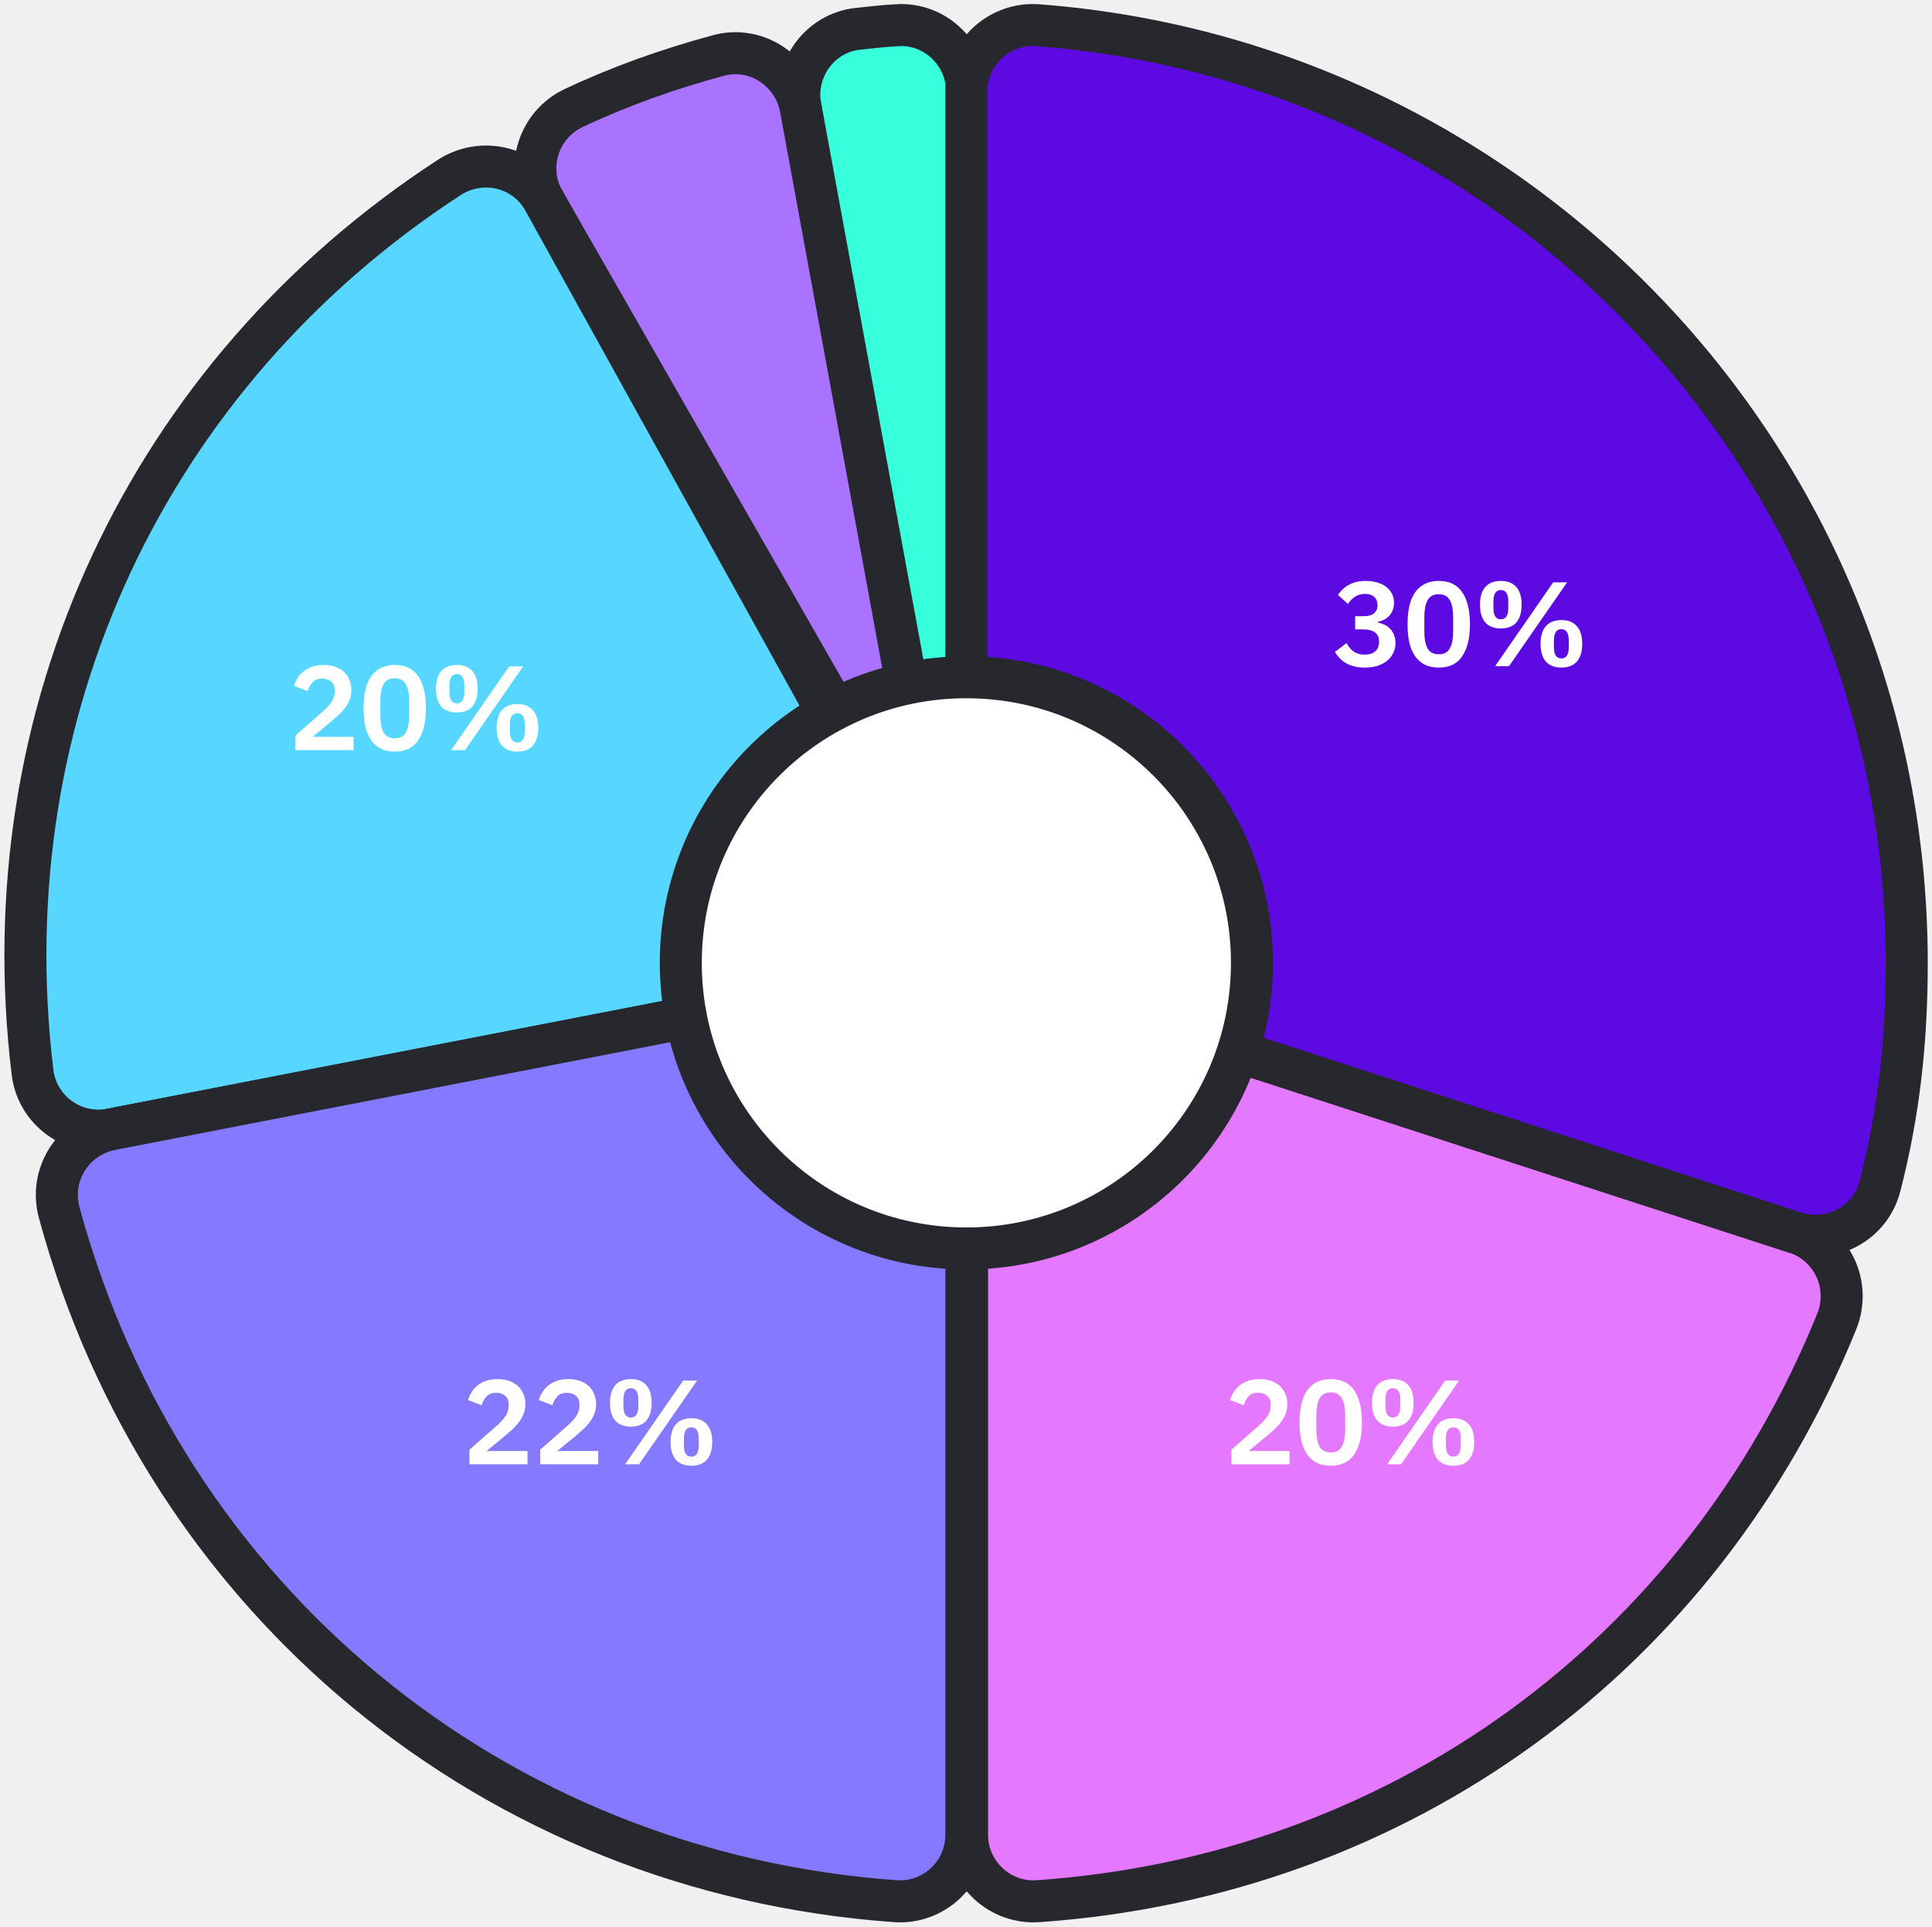
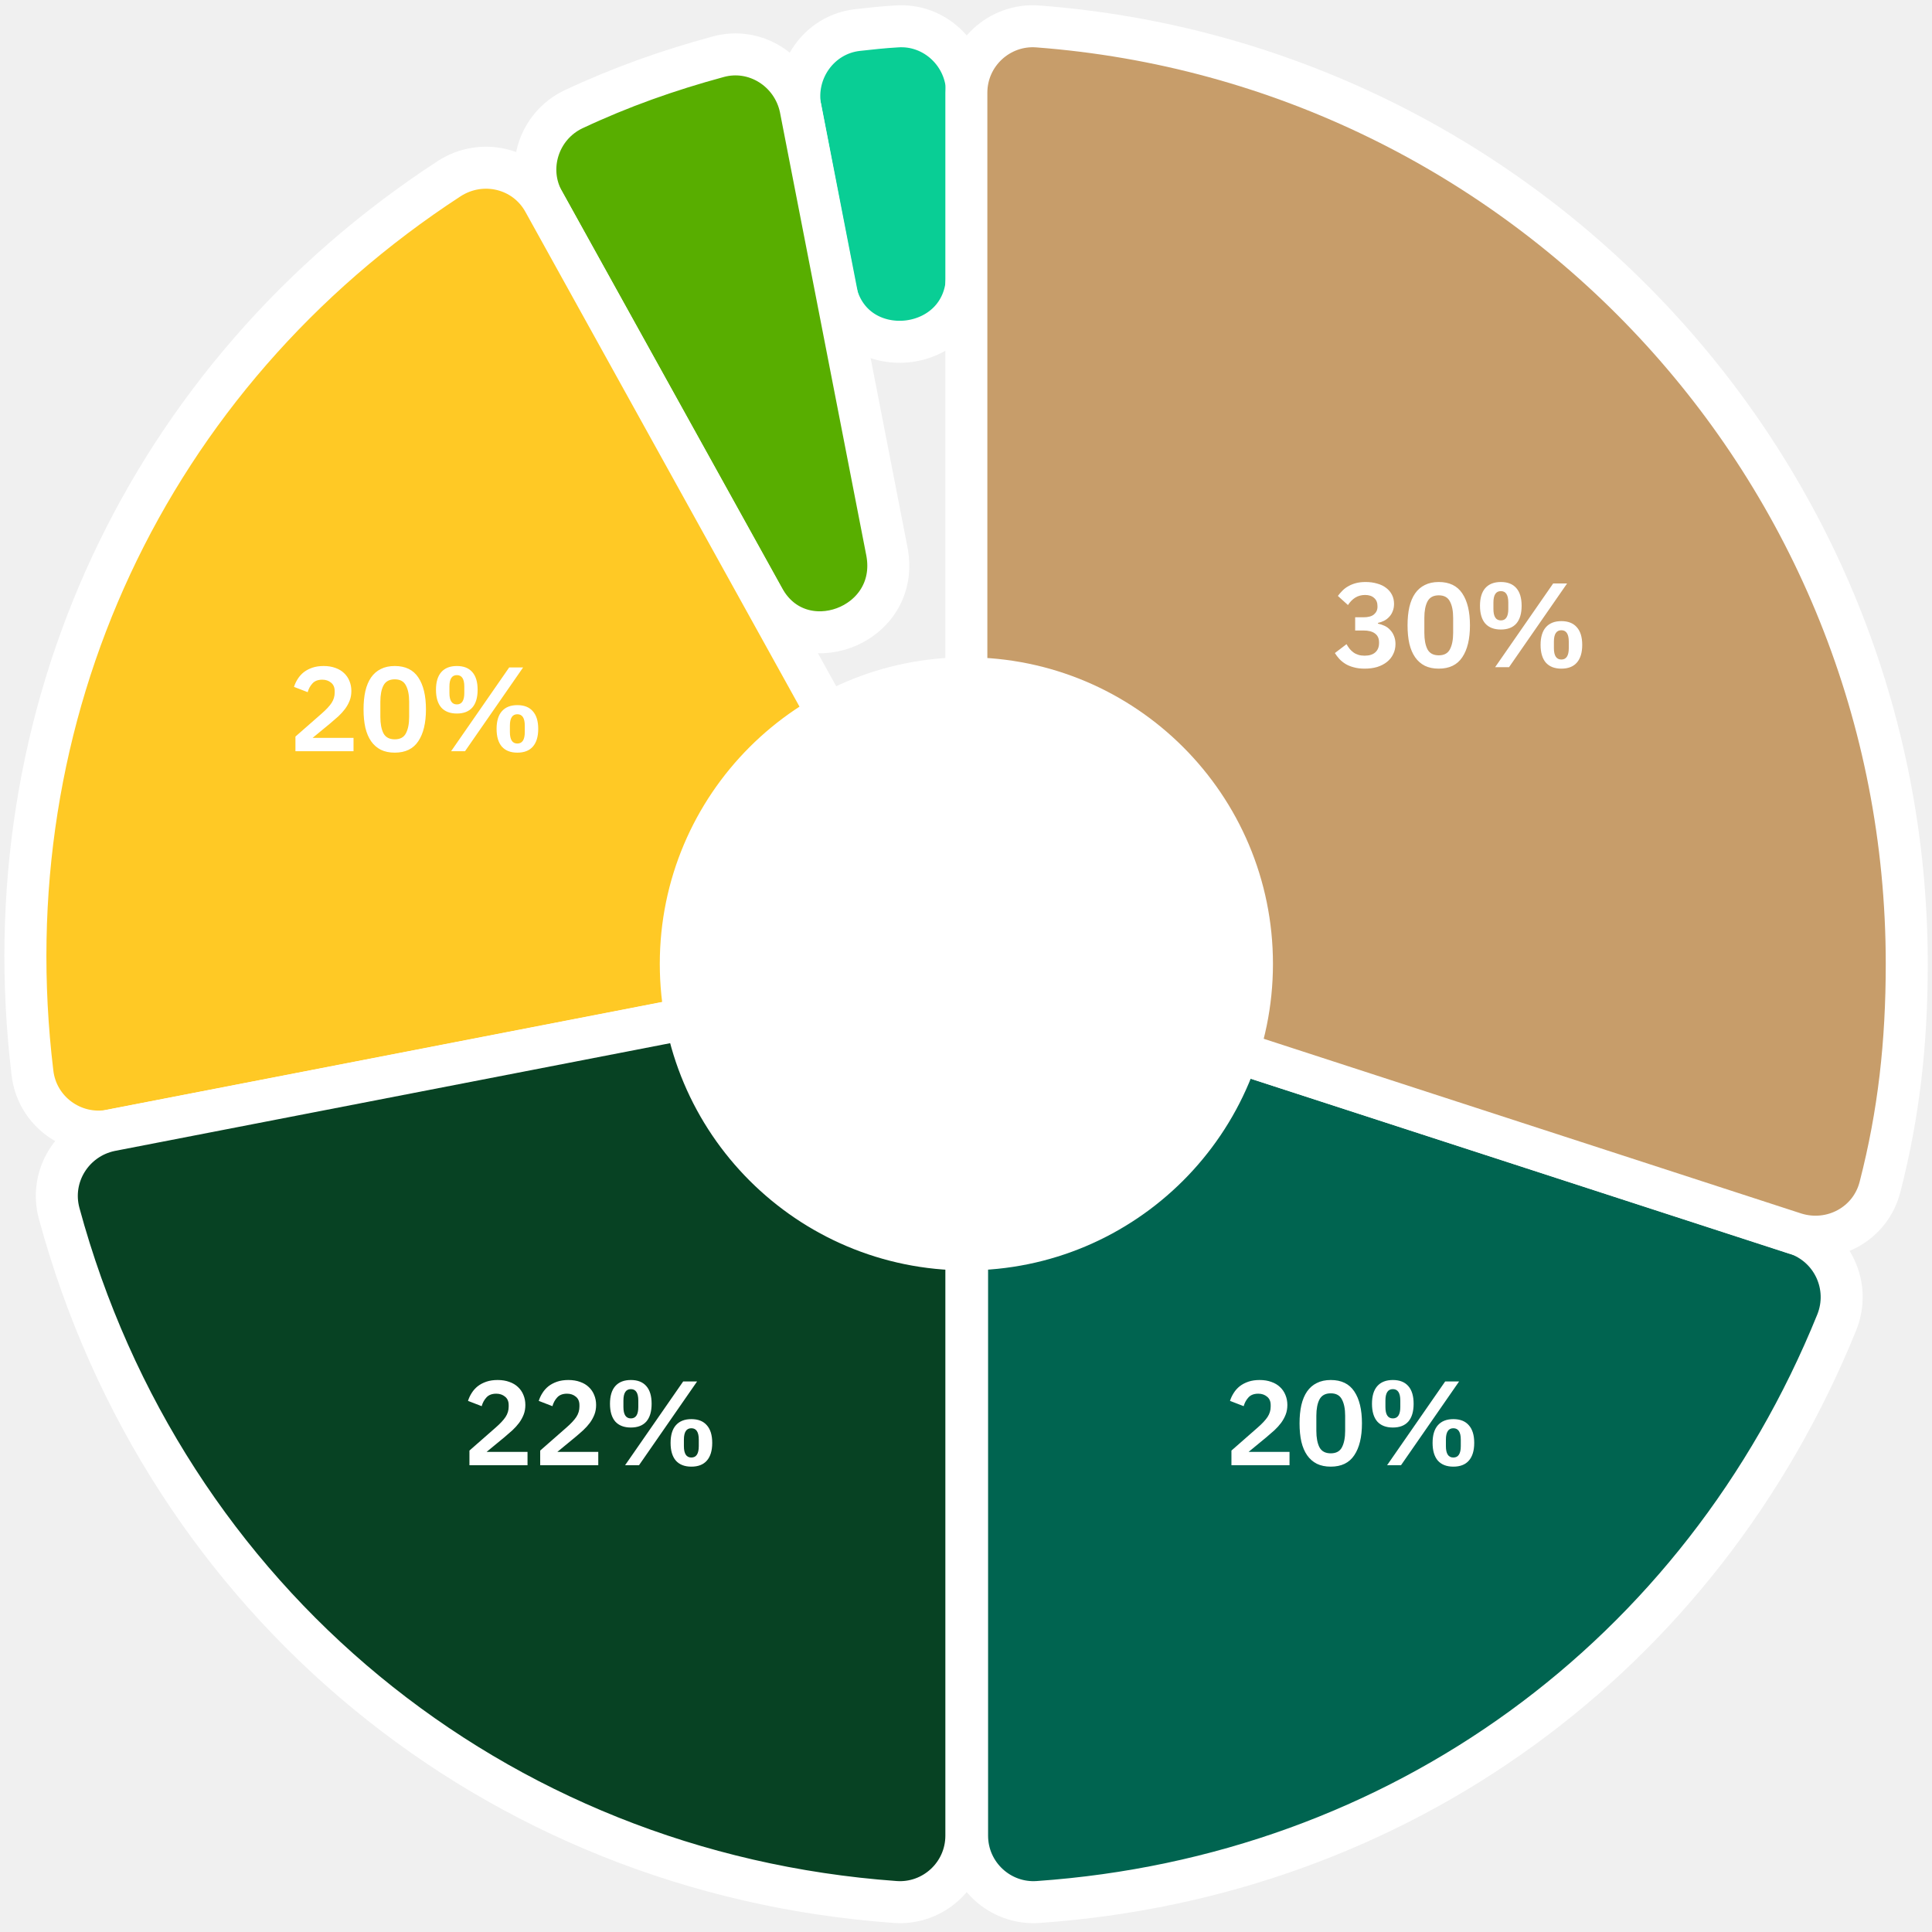
- <svg xmlns="http://www.w3.org/2000/svg" width="322" height="321" viewBox="0 0 322 321" fill="none">
-   <path d="M142.911 4.808C136.541 5.529 132.214 11.658 133.416 17.907L149.401 116.5L164 112.5L161.18 15.263C161.18 8.894 155.772 3.726 149.401 4.207C147.238 4.327 145.074 4.567 142.911 4.808Z" fill="#37FFDB" stroke="#27272E" stroke-width="7" stroke-miterlimit="10" />
-   <path d="M138.5 117L90.627 33.409C87.502 27.881 89.786 20.79 95.555 18.026C103.488 14.301 111.301 11.537 119.714 9.253C125.844 7.571 132.094 11.537 133.416 17.786L151 113.5C152.031 119.143 151.846 116.438 147.84 118.5C142.973 121.005 141.796 122.999 138.5 117Z" fill="#A973FF" stroke="#27272E" stroke-width="7" stroke-miterlimit="10" />
-   <path d="M146.157 163.444L18.511 188.201C12.14 189.403 6.131 184.956 5.41 178.587C-1.802 118.857 24.52 62.373 74.882 29.564C80.291 26.079 87.502 27.761 90.627 33.41L153.609 147.1C157.335 153.709 153.489 162.002 146.157 163.444Z" fill="#57D7FF" stroke="#27272E" stroke-width="7" stroke-miterlimit="10" />
-   <path d="M161.061 173.9V305.737C161.061 312.227 155.532 317.275 149.162 316.794C82.334 311.987 27.405 266.679 9.857 202.022C8.174 195.773 12.14 189.524 18.39 188.202L147.839 163.084C154.691 161.762 161.061 166.93 161.061 173.9Z" fill="#8479FF" stroke="#27272E" stroke-width="7" stroke-miterlimit="10" />
-   <path d="M175.604 165.248L299.284 205.388C305.414 207.431 308.539 214.161 306.135 220.17C283.539 275.933 233.177 312.588 173.08 316.794C166.71 317.275 161.181 312.227 161.181 305.738V175.703C161.061 168.252 168.393 162.844 175.604 165.248Z" fill="#E478FF" stroke="#27272E" stroke-width="7" stroke-miterlimit="10" />
-   <path d="M161.059 152.507V15.262C161.059 8.772 166.588 3.725 172.958 4.206C253.969 10.335 317.792 77.876 317.792 160.439C317.792 173.659 316.47 185.437 313.345 197.575C311.782 203.824 305.292 207.309 299.162 205.386L168.631 162.963C164.184 161.521 161.059 157.314 161.059 152.507Z" fill="#5D09E1" stroke="#27272E" stroke-width="7" stroke-miterlimit="10" />
-   <path d="M161.062 208.032C187.349 208.032 208.659 186.725 208.659 160.441C208.659 134.157 187.349 112.85 161.062 112.85C134.775 112.85 113.465 134.157 113.465 160.441C113.465 186.725 134.775 208.032 161.062 208.032Z" fill="white" stroke="#27272E" stroke-width="7" stroke-miterlimit="10" />
-   <path d="M58.92 125H49.24V122.56L53.62 118.72C54.367 118.067 54.913 117.48 55.26 116.96C55.607 116.427 55.78 115.853 55.78 115.24V114.98C55.78 114.367 55.58 113.9 55.18 113.58C54.78 113.247 54.293 113.08 53.72 113.08C53 113.08 52.453 113.287 52.08 113.7C51.707 114.1 51.44 114.587 51.28 115.16L49 114.28C49.147 113.813 49.353 113.373 49.62 112.96C49.887 112.533 50.22 112.16 50.62 111.84C51.033 111.52 51.513 111.267 52.06 111.08C52.607 110.893 53.233 110.8 53.94 110.8C54.673 110.8 55.327 110.907 55.9 111.12C56.473 111.32 56.953 111.607 57.34 111.98C57.74 112.353 58.04 112.793 58.24 113.3C58.453 113.807 58.56 114.36 58.56 114.96C58.56 115.547 58.467 116.08 58.28 116.56C58.093 117.04 57.84 117.5 57.52 117.94C57.2 118.367 56.827 118.78 56.4 119.18C55.973 119.567 55.52 119.96 55.04 120.36L52.1 122.78H58.92V125ZM65.792 125.24C64.899 125.24 64.126 125.08 63.472 124.76C62.819 124.427 62.279 123.953 61.852 123.34C61.425 122.727 61.105 121.973 60.892 121.08C60.692 120.187 60.592 119.167 60.592 118.02C60.592 116.887 60.692 115.873 60.892 114.98C61.105 114.073 61.425 113.313 61.852 112.7C62.279 112.087 62.819 111.62 63.472 111.3C64.126 110.967 64.899 110.8 65.792 110.8C67.566 110.8 68.872 111.433 69.712 112.7C70.566 113.967 70.992 115.74 70.992 118.02C70.992 120.3 70.566 122.073 69.712 123.34C68.872 124.607 67.566 125.24 65.792 125.24ZM65.792 123.02C66.686 123.02 67.305 122.687 67.652 122.02C68.012 121.34 68.192 120.427 68.192 119.28V116.76C68.192 115.613 68.012 114.707 67.652 114.04C67.305 113.36 66.686 113.02 65.792 113.02C64.899 113.02 64.272 113.36 63.912 114.04C63.566 114.707 63.392 115.613 63.392 116.76V119.28C63.392 120.427 63.566 121.34 63.912 122.02C64.272 122.687 64.899 123.02 65.792 123.02ZM75.184 125L84.864 111.04H87.184L77.504 125H75.184ZM76.144 118.72C75.011 118.72 74.144 118.387 73.544 117.72C72.958 117.04 72.664 116.053 72.664 114.76C72.664 113.467 72.958 112.487 73.544 111.82C74.144 111.14 75.011 110.8 76.144 110.8C77.278 110.8 78.138 111.14 78.724 111.82C79.311 112.487 79.604 113.467 79.604 114.76C79.604 116.053 79.311 117.04 78.724 117.72C78.138 118.387 77.278 118.72 76.144 118.72ZM76.144 117.2C76.971 117.2 77.384 116.567 77.384 115.3V114.22C77.384 112.953 76.971 112.32 76.144 112.32C75.318 112.32 74.904 112.953 74.904 114.22V115.3C74.904 116.567 75.318 117.2 76.144 117.2ZM86.224 125.24C85.104 125.24 84.244 124.907 83.644 124.24C83.058 123.56 82.764 122.573 82.764 121.28C82.764 119.987 83.058 119.007 83.644 118.34C84.244 117.66 85.104 117.32 86.224 117.32C87.358 117.32 88.218 117.66 88.804 118.34C89.404 119.007 89.704 119.987 89.704 121.28C89.704 122.573 89.404 123.56 88.804 124.24C88.218 124.907 87.358 125.24 86.224 125.24ZM86.224 123.72C87.051 123.72 87.464 123.087 87.464 121.82V120.74C87.464 119.473 87.051 118.84 86.224 118.84C85.398 118.84 84.984 119.473 84.984 120.74V121.82C84.984 123.087 85.398 123.72 86.224 123.72Z" fill="white" />
-   <path d="M214.92 244H205.24V241.56L209.62 237.72C210.367 237.067 210.913 236.48 211.26 235.96C211.607 235.427 211.78 234.853 211.78 234.24V233.98C211.78 233.367 211.58 232.9 211.18 232.58C210.78 232.247 210.293 232.08 209.72 232.08C209 232.08 208.453 232.287 208.08 232.7C207.707 233.1 207.44 233.587 207.28 234.16L205 233.28C205.147 232.813 205.353 232.373 205.62 231.96C205.887 231.533 206.22 231.16 206.62 230.84C207.033 230.52 207.513 230.267 208.06 230.08C208.607 229.893 209.233 229.8 209.94 229.8C210.673 229.8 211.327 229.907 211.9 230.12C212.473 230.32 212.953 230.607 213.34 230.98C213.74 231.353 214.04 231.793 214.24 232.3C214.453 232.807 214.56 233.36 214.56 233.96C214.56 234.547 214.467 235.08 214.28 235.56C214.093 236.04 213.84 236.5 213.52 236.94C213.2 237.367 212.827 237.78 212.4 238.18C211.973 238.567 211.52 238.96 211.04 239.36L208.1 241.78H214.92V244ZM221.792 244.24C220.899 244.24 220.126 244.08 219.472 243.76C218.819 243.427 218.279 242.953 217.852 242.34C217.426 241.727 217.106 240.973 216.892 240.08C216.692 239.187 216.592 238.167 216.592 237.02C216.592 235.887 216.692 234.873 216.892 233.98C217.106 233.073 217.426 232.313 217.852 231.7C218.279 231.087 218.819 230.62 219.472 230.3C220.126 229.967 220.899 229.8 221.792 229.8C223.566 229.8 224.872 230.433 225.712 231.7C226.566 232.967 226.992 234.74 226.992 237.02C226.992 239.3 226.566 241.073 225.712 242.34C224.872 243.607 223.566 244.24 221.792 244.24ZM221.792 242.02C222.686 242.02 223.306 241.687 223.652 241.02C224.012 240.34 224.192 239.427 224.192 238.28V235.76C224.192 234.613 224.012 233.707 223.652 233.04C223.306 232.36 222.686 232.02 221.792 232.02C220.899 232.02 220.272 232.36 219.912 233.04C219.566 233.707 219.392 234.613 219.392 235.76V238.28C219.392 239.427 219.566 240.34 219.912 241.02C220.272 241.687 220.899 242.02 221.792 242.02ZM231.184 244L240.864 230.04H243.184L233.504 244H231.184ZM232.144 237.72C231.011 237.72 230.144 237.387 229.544 236.72C228.958 236.04 228.664 235.053 228.664 233.76C228.664 232.467 228.958 231.487 229.544 230.82C230.144 230.14 231.011 229.8 232.144 229.8C233.278 229.8 234.138 230.14 234.724 230.82C235.311 231.487 235.604 232.467 235.604 233.76C235.604 235.053 235.311 236.04 234.724 236.72C234.138 237.387 233.278 237.72 232.144 237.72ZM232.144 236.2C232.971 236.2 233.384 235.567 233.384 234.3V233.22C233.384 231.953 232.971 231.32 232.144 231.32C231.318 231.32 230.904 231.953 230.904 233.22V234.3C230.904 235.567 231.318 236.2 232.144 236.2ZM242.224 244.24C241.104 244.24 240.244 243.907 239.644 243.24C239.058 242.56 238.764 241.573 238.764 240.28C238.764 238.987 239.058 238.007 239.644 237.34C240.244 236.66 241.104 236.32 242.224 236.32C243.358 236.32 244.218 236.66 244.804 237.34C245.404 238.007 245.704 238.987 245.704 240.28C245.704 241.573 245.404 242.56 244.804 243.24C244.218 243.907 243.358 244.24 242.224 244.24ZM242.224 242.72C243.051 242.72 243.464 242.087 243.464 240.82V239.74C243.464 238.473 243.051 237.84 242.224 237.84C241.398 237.84 240.984 238.473 240.984 239.74V240.82C240.984 242.087 241.398 242.72 242.224 242.72Z" fill="white" />
-   <path d="M227.24 102.68C228.04 102.68 228.627 102.52 229 102.2C229.387 101.867 229.58 101.447 229.58 100.94V100.8C229.58 100.227 229.393 99.78 229.02 99.46C228.66 99.127 228.16 98.96 227.52 98.96C226.907 98.96 226.36 99.107 225.88 99.4C225.413 99.693 225.007 100.107 224.66 100.64L222.98 99.12C223.22 98.8 223.48 98.5 223.76 98.22C224.053 97.927 224.387 97.68 224.76 97.48C225.133 97.267 225.553 97.1 226.02 96.98C226.487 96.86 227.013 96.8 227.6 96.8C228.307 96.8 228.947 96.887 229.52 97.06C230.107 97.22 230.607 97.46 231.02 97.78C231.447 98.1 231.773 98.487 232 98.94C232.227 99.38 232.34 99.88 232.34 100.44C232.34 100.893 232.267 101.3 232.12 101.66C231.987 102.02 231.793 102.333 231.54 102.6C231.3 102.867 231.013 103.087 230.68 103.26C230.36 103.42 230.02 103.54 229.66 103.62V103.74C230.06 103.82 230.44 103.947 230.8 104.12C231.16 104.293 231.467 104.527 231.72 104.82C231.987 105.1 232.193 105.433 232.34 105.82C232.5 106.207 232.58 106.647 232.58 107.14C232.58 107.753 232.453 108.313 232.2 108.82C231.96 109.327 231.613 109.76 231.16 110.12C230.707 110.48 230.167 110.76 229.54 110.96C228.913 111.147 228.213 111.24 227.44 111.24C226.76 111.24 226.16 111.167 225.64 111.02C225.12 110.887 224.66 110.7 224.26 110.46C223.873 110.22 223.533 109.947 223.24 109.64C222.947 109.32 222.693 108.987 222.48 108.64L224.42 107.16C224.58 107.44 224.753 107.7 224.94 107.94C225.127 108.167 225.34 108.367 225.58 108.54C225.82 108.713 226.093 108.847 226.4 108.94C226.707 109.033 227.053 109.08 227.44 109.08C228.213 109.08 228.807 108.893 229.22 108.52C229.633 108.147 229.84 107.633 229.84 106.98V106.84C229.84 106.2 229.613 105.713 229.16 105.38C228.72 105.047 228.08 104.88 227.24 104.88H225.86V102.68H227.24ZM239.792 111.24C238.899 111.24 238.126 111.08 237.472 110.76C236.819 110.427 236.279 109.953 235.852 109.34C235.426 108.727 235.106 107.973 234.892 107.08C234.692 106.187 234.592 105.167 234.592 104.02C234.592 102.887 234.692 101.873 234.892 100.98C235.106 100.073 235.426 99.313 235.852 98.7C236.279 98.087 236.819 97.62 237.472 97.3C238.126 96.967 238.899 96.8 239.792 96.8C241.566 96.8 242.872 97.433 243.712 98.7C244.566 99.967 244.992 101.74 244.992 104.02C244.992 106.3 244.566 108.073 243.712 109.34C242.872 110.607 241.566 111.24 239.792 111.24ZM239.792 109.02C240.686 109.02 241.306 108.687 241.652 108.02C242.012 107.34 242.192 106.427 242.192 105.28V102.76C242.192 101.613 242.012 100.707 241.652 100.04C241.306 99.36 240.686 99.02 239.792 99.02C238.899 99.02 238.272 99.36 237.912 100.04C237.566 100.707 237.392 101.613 237.392 102.76V105.28C237.392 106.427 237.566 107.34 237.912 108.02C238.272 108.687 238.899 109.02 239.792 109.02ZM249.184 111L258.864 97.04H261.184L251.504 111H249.184ZM250.144 104.72C249.011 104.72 248.144 104.387 247.544 103.72C246.958 103.04 246.664 102.053 246.664 100.76C246.664 99.467 246.958 98.487 247.544 97.82C248.144 97.14 249.011 96.8 250.144 96.8C251.278 96.8 252.138 97.14 252.724 97.82C253.311 98.487 253.604 99.467 253.604 100.76C253.604 102.053 253.311 103.04 252.724 103.72C252.138 104.387 251.278 104.72 250.144 104.72ZM250.144 103.2C250.971 103.2 251.384 102.567 251.384 101.3V100.22C251.384 98.953 250.971 98.32 250.144 98.32C249.318 98.32 248.904 98.953 248.904 100.22V101.3C248.904 102.567 249.318 103.2 250.144 103.2ZM260.224 111.24C259.104 111.24 258.244 110.907 257.644 110.24C257.058 109.56 256.764 108.573 256.764 107.28C256.764 105.987 257.058 105.007 257.644 104.34C258.244 103.66 259.104 103.32 260.224 103.32C261.358 103.32 262.218 103.66 262.804 104.34C263.404 105.007 263.704 105.987 263.704 107.28C263.704 108.573 263.404 109.56 262.804 110.24C262.218 110.907 261.358 111.24 260.224 111.24ZM260.224 109.72C261.051 109.72 261.464 109.087 261.464 107.82V106.74C261.464 105.473 261.051 104.84 260.224 104.84C259.398 104.84 258.984 105.473 258.984 106.74V107.82C258.984 109.087 259.398 109.72 260.224 109.72Z" fill="white" />
-   <path d="M87.92 244H78.24V241.56L82.62 237.72C83.367 237.067 83.913 236.48 84.26 235.96C84.607 235.427 84.78 234.853 84.78 234.24V233.98C84.78 233.367 84.58 232.9 84.18 232.58C83.78 232.247 83.293 232.08 82.72 232.08C82 232.08 81.453 232.287 81.08 232.7C80.707 233.1 80.44 233.587 80.28 234.16L78 233.28C78.147 232.813 78.353 232.373 78.62 231.96C78.887 231.533 79.22 231.16 79.62 230.84C80.033 230.52 80.513 230.267 81.06 230.08C81.607 229.893 82.233 229.8 82.94 229.8C83.673 229.8 84.327 229.907 84.9 230.12C85.473 230.32 85.953 230.607 86.34 230.98C86.74 231.353 87.04 231.793 87.24 232.3C87.453 232.807 87.56 233.36 87.56 233.96C87.56 234.547 87.467 235.08 87.28 235.56C87.093 236.04 86.84 236.5 86.52 236.94C86.2 237.367 85.827 237.78 85.4 238.18C84.973 238.567 84.52 238.96 84.04 239.36L81.1 241.78H87.92V244ZM99.712 244H90.032V241.56L94.412 237.72C95.159 237.067 95.706 236.48 96.052 235.96C96.399 235.427 96.572 234.853 96.572 234.24V233.98C96.572 233.367 96.372 232.9 95.972 232.58C95.572 232.247 95.085 232.08 94.512 232.08C93.792 232.08 93.246 232.287 92.872 232.7C92.499 233.1 92.232 233.587 92.072 234.16L89.792 233.28C89.939 232.813 90.145 232.373 90.412 231.96C90.679 231.533 91.012 231.16 91.412 230.84C91.826 230.52 92.305 230.267 92.852 230.08C93.399 229.893 94.025 229.8 94.732 229.8C95.466 229.8 96.119 229.907 96.692 230.12C97.266 230.32 97.746 230.607 98.132 230.98C98.532 231.353 98.832 231.793 99.032 232.3C99.246 232.807 99.352 233.36 99.352 233.96C99.352 234.547 99.259 235.08 99.072 235.56C98.885 236.04 98.632 236.5 98.312 236.94C97.992 237.367 97.619 237.78 97.192 238.18C96.766 238.567 96.312 238.96 95.832 239.36L92.892 241.78H99.712V244ZM104.184 244L113.864 230.04H116.184L106.504 244H104.184ZM105.144 237.72C104.011 237.72 103.144 237.387 102.544 236.72C101.958 236.04 101.664 235.053 101.664 233.76C101.664 232.467 101.958 231.487 102.544 230.82C103.144 230.14 104.011 229.8 105.144 229.8C106.278 229.8 107.138 230.14 107.724 230.82C108.311 231.487 108.604 232.467 108.604 233.76C108.604 235.053 108.311 236.04 107.724 236.72C107.138 237.387 106.278 237.72 105.144 237.72ZM105.144 236.2C105.971 236.2 106.384 235.567 106.384 234.3V233.22C106.384 231.953 105.971 231.32 105.144 231.32C104.318 231.32 103.904 231.953 103.904 233.22V234.3C103.904 235.567 104.318 236.2 105.144 236.2ZM115.224 244.24C114.104 244.24 113.244 243.907 112.644 243.24C112.058 242.56 111.764 241.573 111.764 240.28C111.764 238.987 112.058 238.007 112.644 237.34C113.244 236.66 114.104 236.32 115.224 236.32C116.358 236.32 117.218 236.66 117.804 237.34C118.404 238.007 118.704 238.987 118.704 240.28C118.704 241.573 118.404 242.56 117.804 243.24C117.218 243.907 116.358 244.24 115.224 244.24ZM115.224 242.72C116.051 242.72 116.464 242.087 116.464 240.82V239.74C116.464 238.473 116.051 237.84 115.224 237.84C114.398 237.84 113.984 238.473 113.984 239.74V240.82C113.984 242.087 114.398 242.72 115.224 242.72Z" fill="white" />
+ <svg xmlns="http://www.w3.org/2000/svg" width="322" height="322" viewBox="0 0 322 322" fill="none">
+   <g clip-path="url(#clip0)">
+     <path d="M139.185 48.033L133.415 18.108C132.213 11.859 136.54 5.729 142.911 5.008C145.074 4.768 147.238 4.528 149.401 4.407C155.771 3.927 161.18 9.095 161.18 15.464V45.87C161.06 59.33 141.709 61.132 139.185 48.033Z" fill="#09CE95" stroke="white" stroke-width="7" stroke-miterlimit="10" />
+     <path d="M127.286 99.709L90.627 33.61C87.502 28.082 89.786 20.991 95.555 18.227C103.488 14.502 111.301 11.738 119.714 9.454C125.844 7.772 132.094 11.738 133.416 17.987L147.84 92.018C150.123 104.516 133.296 110.646 127.286 99.709Z" fill="#58AE00" stroke="white" stroke-width="7" stroke-miterlimit="10" />
+     <path d="M146.156 163.646L18.51 188.403C12.14 189.605 6.13 185.158 5.409 178.788C-1.803 119.059 24.52 62.575 74.881 29.765C80.29 26.28 87.502 27.963 90.627 33.611L153.608 147.301C157.334 153.911 153.488 162.204 146.156 163.646Z" fill="#FFC925" stroke="white" stroke-width="7" stroke-miterlimit="10" />
+     <path d="M161.06 174.101V305.938C161.06 312.428 155.531 317.475 149.161 316.995C82.333 312.188 27.405 266.88 9.856 202.223C8.174 195.974 12.14 189.724 18.39 188.402L147.839 163.285C154.69 161.963 161.06 167.131 161.06 174.101Z" fill="#074223" stroke="white" stroke-width="7" stroke-miterlimit="10" />
+     <path d="M175.604 165.449L299.284 205.589C305.414 207.632 308.539 214.362 306.135 220.371C283.539 276.134 233.177 312.789 173.08 316.995C166.71 317.476 161.181 312.429 161.181 305.939V175.904C161.061 168.453 168.393 163.045 175.604 165.449Z" fill="#006450" stroke="white" stroke-width="7" stroke-miterlimit="10" />
+     <path d="M161.059 152.708V15.463C161.059 8.974 166.588 3.926 172.958 4.407C253.969 10.536 317.792 78.077 317.792 160.64C317.792 173.86 316.47 185.638 313.345 197.776C311.782 204.025 305.292 207.51 299.162 205.588L168.631 163.164C164.184 161.722 161.059 157.516 161.059 152.708Z" fill="#C79D6A" stroke="white" stroke-width="7" stroke-miterlimit="10" />
+     <path d="M161.062 208.233C187.349 208.233 208.659 186.926 208.659 160.642C208.659 134.358 187.349 113.051 161.062 113.051C134.775 113.051 113.465 134.358 113.465 160.642C113.465 186.926 134.775 208.233 161.062 208.233Z" fill="white" stroke="white" stroke-width="7" stroke-miterlimit="10" />
+     <path d="M58.92 125.201H49.24V122.761L53.62 118.921C54.367 118.268 54.913 117.681 55.26 117.161C55.607 116.628 55.78 116.055 55.78 115.441V115.181C55.78 114.568 55.58 114.101 55.18 113.781C54.78 113.448 54.293 113.281 53.72 113.281C53 113.281 52.453 113.488 52.08 113.901C51.707 114.301 51.44 114.788 51.28 115.361L49 114.481C49.147 114.015 49.353 113.575 49.62 113.161C49.887 112.735 50.22 112.361 50.62 112.041C51.033 111.721 51.513 111.468 52.06 111.281C52.607 111.095 53.233 111.001 53.94 111.001C54.673 111.001 55.327 111.108 55.9 111.321C56.473 111.521 56.953 111.808 57.34 112.181C57.74 112.555 58.04 112.995 58.24 113.501C58.453 114.008 58.56 114.561 58.56 115.161C58.56 115.748 58.467 116.281 58.28 116.761C58.093 117.241 57.84 117.701 57.52 118.141C57.2 118.568 56.827 118.981 56.4 119.381C55.973 119.768 55.52 120.161 55.04 120.561L52.1 122.981H58.92V125.201ZM65.792 125.441C64.899 125.441 64.126 125.281 63.472 124.961C62.819 124.628 62.279 124.155 61.852 123.541C61.425 122.928 61.105 122.175 60.892 121.281C60.692 120.388 60.592 119.368 60.592 118.221C60.592 117.088 60.692 116.075 60.892 115.181C61.105 114.275 61.425 113.515 61.852 112.901C62.279 112.288 62.819 111.821 63.472 111.501C64.126 111.168 64.899 111.001 65.792 111.001C67.566 111.001 68.872 111.635 69.712 112.901C70.566 114.168 70.992 115.941 70.992 118.221C70.992 120.501 70.566 122.275 69.712 123.541C68.872 124.808 67.566 125.441 65.792 125.441ZM65.792 123.221C66.686 123.221 67.305 122.888 67.652 122.221C68.012 121.541 68.192 120.628 68.192 119.481V116.961C68.192 115.815 68.012 114.908 67.652 114.241C67.305 113.561 66.686 113.221 65.792 113.221C64.899 113.221 64.272 113.561 63.912 114.241C63.566 114.908 63.392 115.815 63.392 116.961V119.481C63.392 120.628 63.566 121.541 63.912 122.221C64.272 122.888 64.899 123.221 65.792 123.221ZM75.184 125.201L84.864 111.241H87.184L77.504 125.201H75.184ZM76.144 118.921C75.011 118.921 74.144 118.588 73.544 117.921C72.958 117.241 72.664 116.255 72.664 114.961C72.664 113.668 72.958 112.688 73.544 112.021C74.144 111.341 75.011 111.001 76.144 111.001C77.278 111.001 78.138 111.341 78.724 112.021C79.311 112.688 79.604 113.668 79.604 114.961C79.604 116.255 79.311 117.241 78.724 117.921C78.138 118.588 77.278 118.921 76.144 118.921ZM76.144 117.401C76.971 117.401 77.384 116.768 77.384 115.501V114.421C77.384 113.155 76.971 112.521 76.144 112.521C75.318 112.521 74.904 113.155 74.904 114.421V115.501C74.904 116.768 75.318 117.401 76.144 117.401ZM86.224 125.441C85.104 125.441 84.244 125.108 83.644 124.441C83.058 123.761 82.764 122.775 82.764 121.481C82.764 120.188 83.058 119.208 83.644 118.541C84.244 117.861 85.104 117.521 86.224 117.521C87.358 117.521 88.218 117.861 88.804 118.541C89.404 119.208 89.704 120.188 89.704 121.481C89.704 122.775 89.404 123.761 88.804 124.441C88.218 125.108 87.358 125.441 86.224 125.441ZM86.224 123.921C87.051 123.921 87.464 123.288 87.464 122.021V120.941C87.464 119.675 87.051 119.041 86.224 119.041C85.398 119.041 84.984 119.675 84.984 120.941V122.021C84.984 123.288 85.398 123.921 86.224 123.921Z" fill="white" />
+     <path d="M214.92 244.201H205.24V241.761L209.62 237.921C210.367 237.268 210.913 236.681 211.26 236.161C211.607 235.628 211.78 235.055 211.78 234.441V234.181C211.78 233.568 211.58 233.101 211.18 232.781C210.78 232.448 210.293 232.281 209.72 232.281C209 232.281 208.453 232.488 208.08 232.901C207.707 233.301 207.44 233.788 207.28 234.361L205 233.481C205.147 233.015 205.353 232.575 205.62 232.161C205.887 231.735 206.22 231.361 206.62 231.041C207.033 230.721 207.513 230.468 208.06 230.281C208.607 230.095 209.233 230.001 209.94 230.001C210.673 230.001 211.327 230.108 211.9 230.321C212.473 230.521 212.953 230.808 213.34 231.181C213.74 231.555 214.04 231.995 214.24 232.501C214.453 233.008 214.56 233.561 214.56 234.161C214.56 234.748 214.467 235.281 214.28 235.761C214.093 236.241 213.84 236.701 213.52 237.141C213.2 237.568 212.827 237.981 212.4 238.381C211.973 238.768 211.52 239.161 211.04 239.561L208.1 241.981H214.92V244.201ZM221.792 244.441C220.899 244.441 220.126 244.281 219.472 243.961C218.819 243.628 218.279 243.155 217.852 242.541C217.426 241.928 217.106 241.175 216.892 240.281C216.692 239.388 216.592 238.368 216.592 237.221C216.592 236.088 216.692 235.075 216.892 234.181C217.106 233.275 217.426 232.515 217.852 231.901C218.279 231.288 218.819 230.821 219.472 230.501C220.126 230.168 220.899 230.001 221.792 230.001C223.566 230.001 224.872 230.635 225.712 231.901C226.566 233.168 226.992 234.941 226.992 237.221C226.992 239.501 226.566 241.275 225.712 242.541C224.872 243.808 223.566 244.441 221.792 244.441ZM221.792 242.221C222.686 242.221 223.306 241.888 223.652 241.221C224.012 240.541 224.192 239.628 224.192 238.481V235.961C224.192 234.815 224.012 233.908 223.652 233.241C223.306 232.561 222.686 232.221 221.792 232.221C220.899 232.221 220.272 232.561 219.912 233.241C219.566 233.908 219.392 234.815 219.392 235.961V238.481C219.392 239.628 219.566 240.541 219.912 241.221C220.272 241.888 220.899 242.221 221.792 242.221ZM231.184 244.201L240.864 230.241H243.184L233.504 244.201H231.184ZM232.144 237.921C231.011 237.921 230.144 237.588 229.544 236.921C228.958 236.241 228.664 235.255 228.664 233.961C228.664 232.668 228.958 231.688 229.544 231.021C230.144 230.341 231.011 230.001 232.144 230.001C233.278 230.001 234.138 230.341 234.724 231.021C235.311 231.688 235.604 232.668 235.604 233.961C235.604 235.255 235.311 236.241 234.724 236.921C234.138 237.588 233.278 237.921 232.144 237.921ZM232.144 236.401C232.971 236.401 233.384 235.768 233.384 234.501V233.421C233.384 232.155 232.971 231.521 232.144 231.521C231.318 231.521 230.904 232.155 230.904 233.421V234.501C230.904 235.768 231.318 236.401 232.144 236.401ZM242.224 244.441C241.104 244.441 240.244 244.108 239.644 243.441C239.058 242.761 238.764 241.775 238.764 240.481C238.764 239.188 239.058 238.208 239.644 237.541C240.244 236.861 241.104 236.521 242.224 236.521C243.358 236.521 244.218 236.861 244.804 237.541C245.404 238.208 245.704 239.188 245.704 240.481C245.704 241.775 245.404 242.761 244.804 243.441C244.218 244.108 243.358 244.441 242.224 244.441ZM242.224 242.921C243.051 242.921 243.464 242.288 243.464 241.021V239.941C243.464 238.675 243.051 238.041 242.224 238.041C241.398 238.041 240.984 238.675 240.984 239.941V241.021C240.984 242.288 241.398 242.921 242.224 242.921Z" fill="white" />
+     <path d="M227.24 102.881C228.04 102.881 228.627 102.721 229 102.401C229.387 102.068 229.58 101.648 229.58 101.141V101.001C229.58 100.428 229.393 99.981 229.02 99.661C228.66 99.328 228.16 99.161 227.52 99.161C226.907 99.161 226.36 99.308 225.88 99.601C225.413 99.894 225.007 100.308 224.66 100.841L222.98 99.321C223.22 99.001 223.48 98.701 223.76 98.421C224.053 98.128 224.387 97.881 224.76 97.681C225.133 97.468 225.553 97.301 226.02 97.181C226.487 97.061 227.013 97.001 227.6 97.001C228.307 97.001 228.947 97.088 229.52 97.261C230.107 97.421 230.607 97.661 231.02 97.981C231.447 98.301 231.773 98.688 232 99.141C232.227 99.581 232.34 100.081 232.34 100.641C232.34 101.095 232.267 101.501 232.12 101.861C231.987 102.221 231.793 102.535 231.54 102.801C231.3 103.068 231.013 103.288 230.68 103.461C230.36 103.621 230.02 103.741 229.66 103.821V103.941C230.06 104.021 230.44 104.148 230.8 104.321C231.16 104.495 231.467 104.728 231.72 105.021C231.987 105.301 232.193 105.635 232.34 106.021C232.5 106.408 232.58 106.848 232.58 107.341C232.58 107.955 232.453 108.515 232.2 109.021C231.96 109.528 231.613 109.961 231.16 110.321C230.707 110.681 230.167 110.961 229.54 111.161C228.913 111.348 228.213 111.441 227.44 111.441C226.76 111.441 226.16 111.368 225.64 111.221C225.12 111.088 224.66 110.901 224.26 110.661C223.873 110.421 223.533 110.148 223.24 109.841C222.947 109.521 222.693 109.188 222.48 108.841L224.42 107.361C224.58 107.641 224.753 107.901 224.94 108.141C225.127 108.368 225.34 108.568 225.58 108.741C225.82 108.915 226.093 109.048 226.4 109.141C226.707 109.235 227.053 109.281 227.44 109.281C228.213 109.281 228.807 109.095 229.22 108.721C229.633 108.348 229.84 107.835 229.84 107.181V107.041C229.84 106.401 229.613 105.915 229.16 105.581C228.72 105.248 228.08 105.081 227.24 105.081H225.86V102.881H227.24ZM239.792 111.441C238.899 111.441 238.126 111.281 237.472 110.961C236.819 110.628 236.279 110.155 235.852 109.541C235.426 108.928 235.106 108.175 234.892 107.281C234.692 106.388 234.592 105.368 234.592 104.221C234.592 103.088 234.692 102.075 234.892 101.181C235.106 100.275 235.426 99.514 235.852 98.901C236.279 98.288 236.819 97.821 237.472 97.501C238.126 97.168 238.899 97.001 239.792 97.001C241.566 97.001 242.872 97.635 243.712 98.901C244.566 100.168 244.992 101.941 244.992 104.221C244.992 106.501 244.566 108.275 243.712 109.541C242.872 110.808 241.566 111.441 239.792 111.441ZM239.792 109.221C240.686 109.221 241.306 108.888 241.652 108.221C242.012 107.541 242.192 106.628 242.192 105.481V102.961C242.192 101.815 242.012 100.908 241.652 100.241C241.306 99.561 240.686 99.221 239.792 99.221C238.899 99.221 238.272 99.561 237.912 100.241C237.566 100.908 237.392 101.815 237.392 102.961V105.481C237.392 106.628 237.566 107.541 237.912 108.221C238.272 108.888 238.899 109.221 239.792 109.221ZM249.184 111.201L258.864 97.241H261.184L251.504 111.201H249.184ZM250.144 104.921C249.011 104.921 248.144 104.588 247.544 103.921C246.958 103.241 246.664 102.255 246.664 100.961C246.664 99.668 246.958 98.688 247.544 98.021C248.144 97.341 249.011 97.001 250.144 97.001C251.278 97.001 252.138 97.341 252.724 98.021C253.311 98.688 253.604 99.668 253.604 100.961C253.604 102.255 253.311 103.241 252.724 103.921C252.138 104.588 251.278 104.921 250.144 104.921ZM250.144 103.401C250.971 103.401 251.384 102.768 251.384 101.501V100.421C251.384 99.154 250.971 98.521 250.144 98.521C249.318 98.521 248.904 99.154 248.904 100.421V101.501C248.904 102.768 249.318 103.401 250.144 103.401ZM260.224 111.441C259.104 111.441 258.244 111.108 257.644 110.441C257.058 109.761 256.764 108.775 256.764 107.481C256.764 106.188 257.058 105.208 257.644 104.541C258.244 103.861 259.104 103.521 260.224 103.521C261.358 103.521 262.218 103.861 262.804 104.541C263.404 105.208 263.704 106.188 263.704 107.481C263.704 108.775 263.404 109.761 262.804 110.441C262.218 111.108 261.358 111.441 260.224 111.441ZM260.224 109.921C261.051 109.921 261.464 109.288 261.464 108.021V106.941C261.464 105.675 261.051 105.041 260.224 105.041C259.398 105.041 258.984 105.675 258.984 106.941V108.021C258.984 109.288 259.398 109.921 260.224 109.921Z" fill="white" />
+     <path d="M87.92 244.201H78.24V241.761L82.62 237.921C83.367 237.268 83.913 236.681 84.26 236.161C84.607 235.628 84.78 235.055 84.78 234.441V234.181C84.78 233.568 84.58 233.101 84.18 232.781C83.78 232.448 83.293 232.281 82.72 232.281C82 232.281 81.453 232.488 81.08 232.901C80.707 233.301 80.44 233.788 80.28 234.361L78 233.481C78.147 233.015 78.353 232.575 78.62 232.161C78.887 231.735 79.22 231.361 79.62 231.041C80.033 230.721 80.513 230.468 81.06 230.281C81.607 230.095 82.233 230.001 82.94 230.001C83.673 230.001 84.327 230.108 84.9 230.321C85.473 230.521 85.953 230.808 86.34 231.181C86.74 231.555 87.04 231.995 87.24 232.501C87.453 233.008 87.56 233.561 87.56 234.161C87.56 234.748 87.467 235.281 87.28 235.761C87.093 236.241 86.84 236.701 86.52 237.141C86.2 237.568 85.827 237.981 85.4 238.381C84.973 238.768 84.52 239.161 84.04 239.561L81.1 241.981H87.92V244.201ZM99.712 244.201H90.032V241.761L94.412 237.921C95.159 237.268 95.706 236.681 96.052 236.161C96.399 235.628 96.572 235.055 96.572 234.441V234.181C96.572 233.568 96.372 233.101 95.972 232.781C95.572 232.448 95.085 232.281 94.512 232.281C93.792 232.281 93.246 232.488 92.872 232.901C92.499 233.301 92.232 233.788 92.072 234.361L89.792 233.481C89.939 233.015 90.145 232.575 90.412 232.161C90.679 231.735 91.012 231.361 91.412 231.041C91.826 230.721 92.305 230.468 92.852 230.281C93.399 230.095 94.025 230.001 94.732 230.001C95.466 230.001 96.119 230.108 96.692 230.321C97.266 230.521 97.746 230.808 98.132 231.181C98.532 231.555 98.832 231.995 99.032 232.501C99.246 233.008 99.352 233.561 99.352 234.161C99.352 234.748 99.259 235.281 99.072 235.761C98.885 236.241 98.632 236.701 98.312 237.141C97.992 237.568 97.619 237.981 97.192 238.381C96.766 238.768 96.312 239.161 95.832 239.561L92.892 241.981H99.712V244.201ZM104.184 244.201L113.864 230.241H116.184L106.504 244.201H104.184ZM105.144 237.921C104.011 237.921 103.144 237.588 102.544 236.921C101.958 236.241 101.664 235.255 101.664 233.961C101.664 232.668 101.958 231.688 102.544 231.021C103.144 230.341 104.011 230.001 105.144 230.001C106.278 230.001 107.138 230.341 107.724 231.021C108.311 231.688 108.604 232.668 108.604 233.961C108.604 235.255 108.311 236.241 107.724 236.921C107.138 237.588 106.278 237.921 105.144 237.921ZM105.144 236.401C105.971 236.401 106.384 235.768 106.384 234.501V233.421C106.384 232.155 105.971 231.521 105.144 231.521C104.318 231.521 103.904 232.155 103.904 233.421V234.501C103.904 235.768 104.318 236.401 105.144 236.401ZM115.224 244.441C114.104 244.441 113.244 244.108 112.644 243.441C112.058 242.761 111.764 241.775 111.764 240.481C111.764 239.188 112.058 238.208 112.644 237.541C113.244 236.861 114.104 236.521 115.224 236.521C116.358 236.521 117.218 236.861 117.804 237.541C118.404 238.208 118.704 239.188 118.704 240.481C118.704 241.775 118.404 242.761 117.804 243.441C117.218 244.108 116.358 244.441 115.224 244.441ZM115.224 242.921C116.051 242.921 116.464 242.288 116.464 241.021V239.941C116.464 238.675 116.051 238.041 115.224 238.041C114.398 238.041 113.984 238.675 113.984 239.941V241.021C113.984 242.288 114.398 242.921 115.224 242.921Z" fill="white" />
+   </g>
+   <defs>
+     <clipPath id="clip0">
+       <rect width="322" height="321" fill="white" transform="translate(0 0.201172)" />
+     </clipPath>
+   </defs>
</svg>
